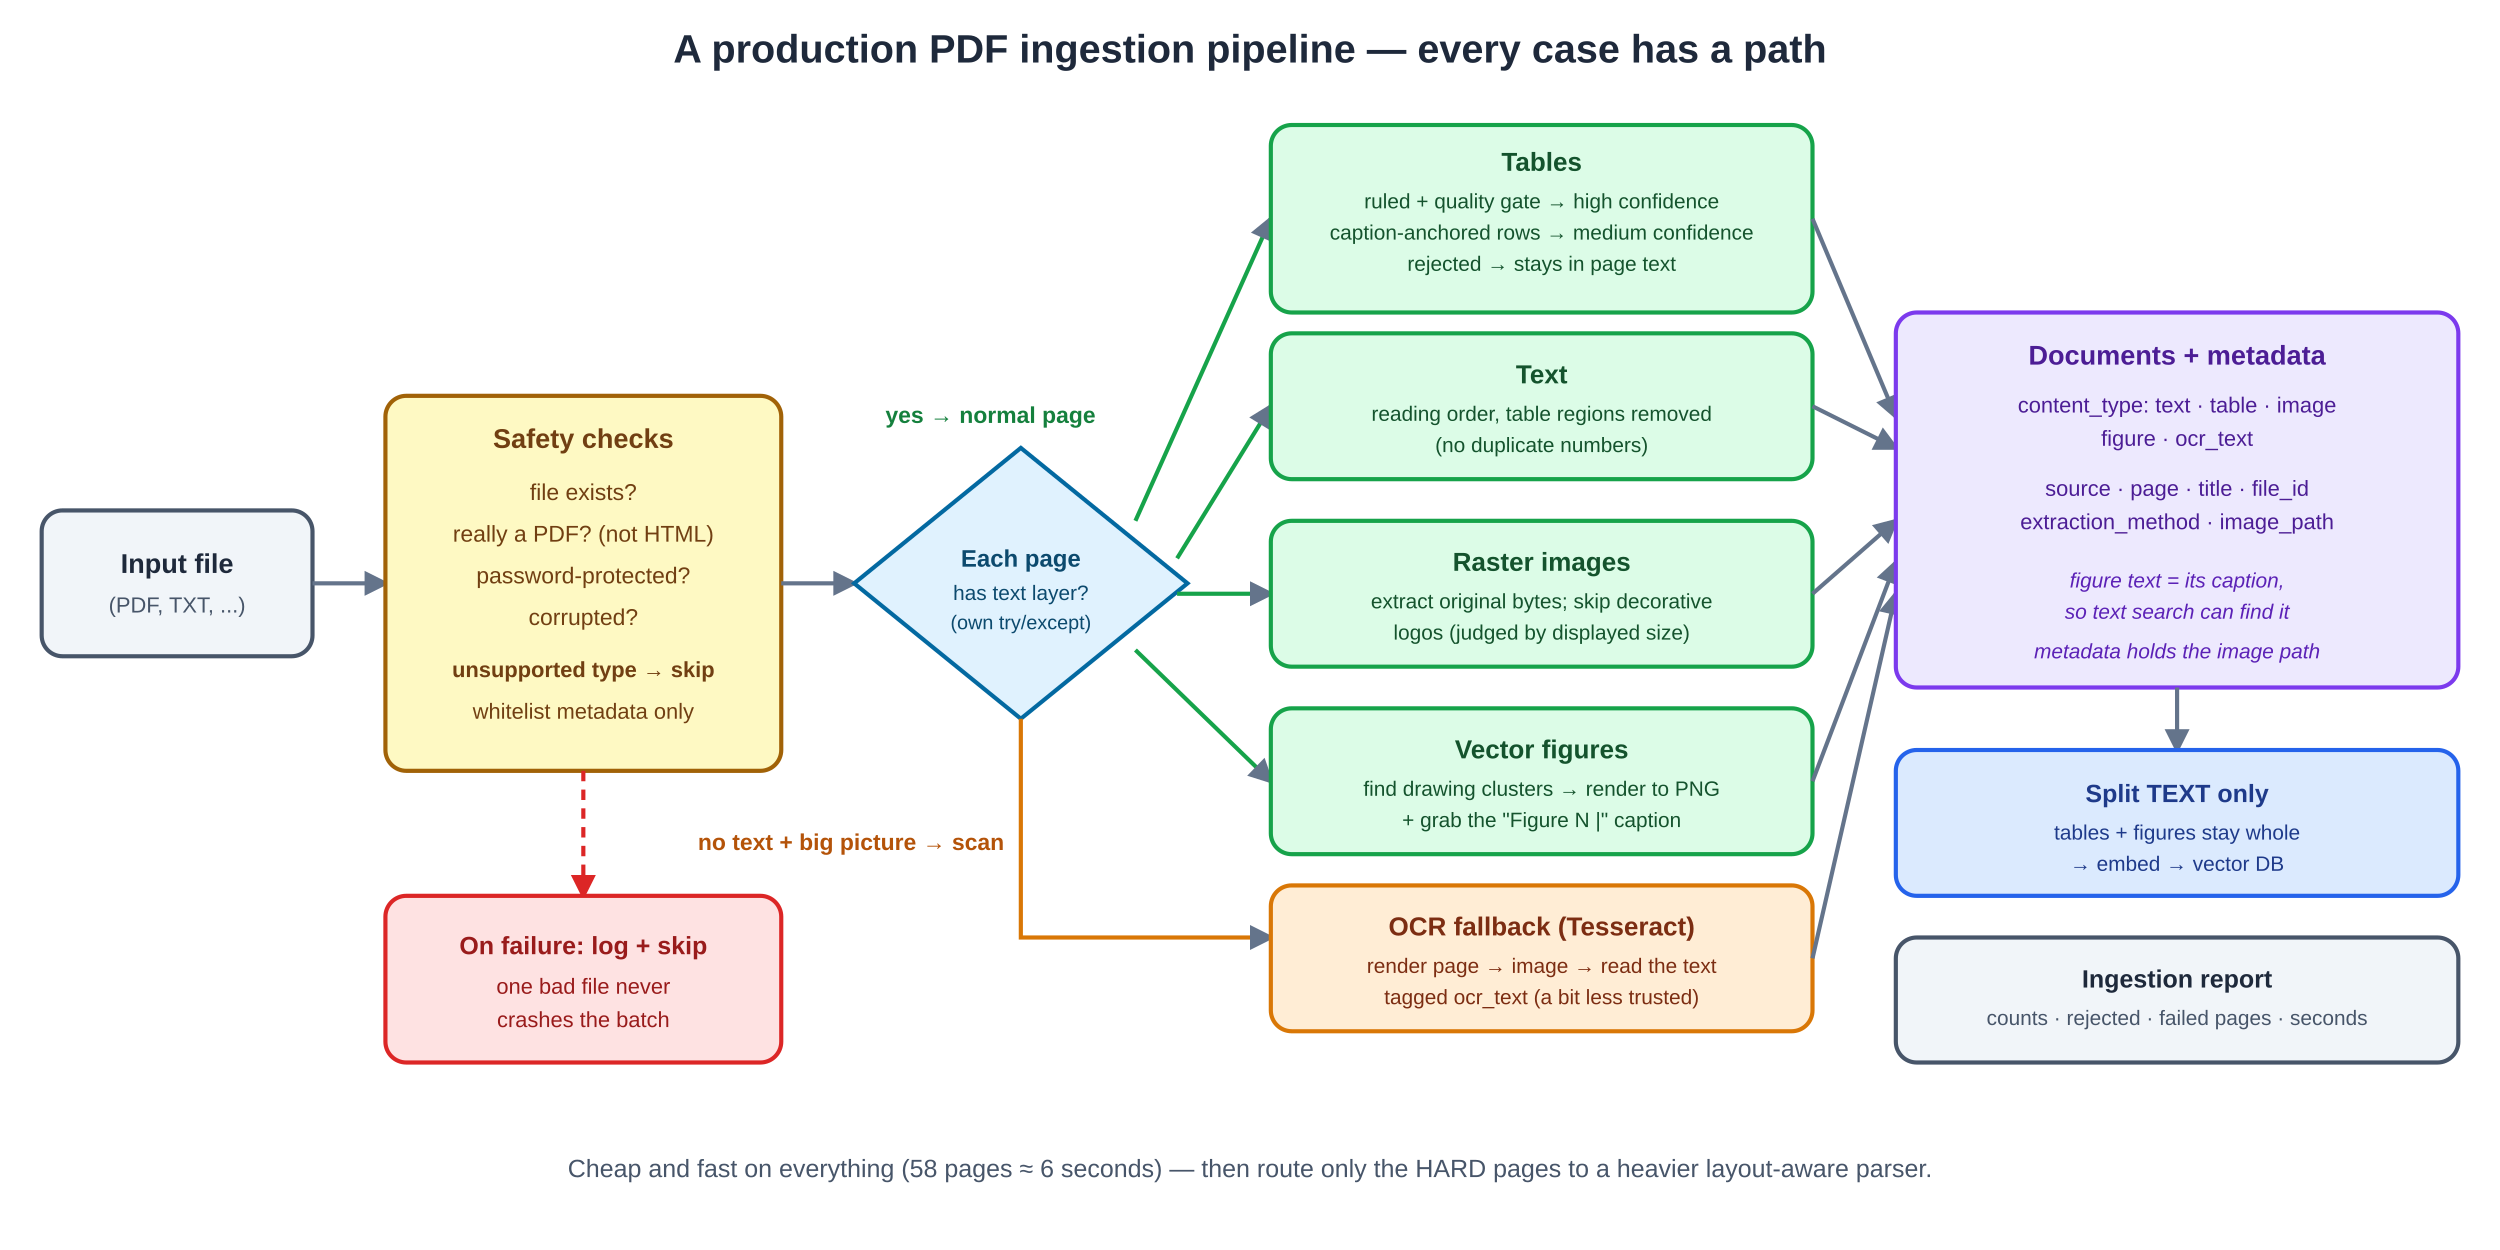
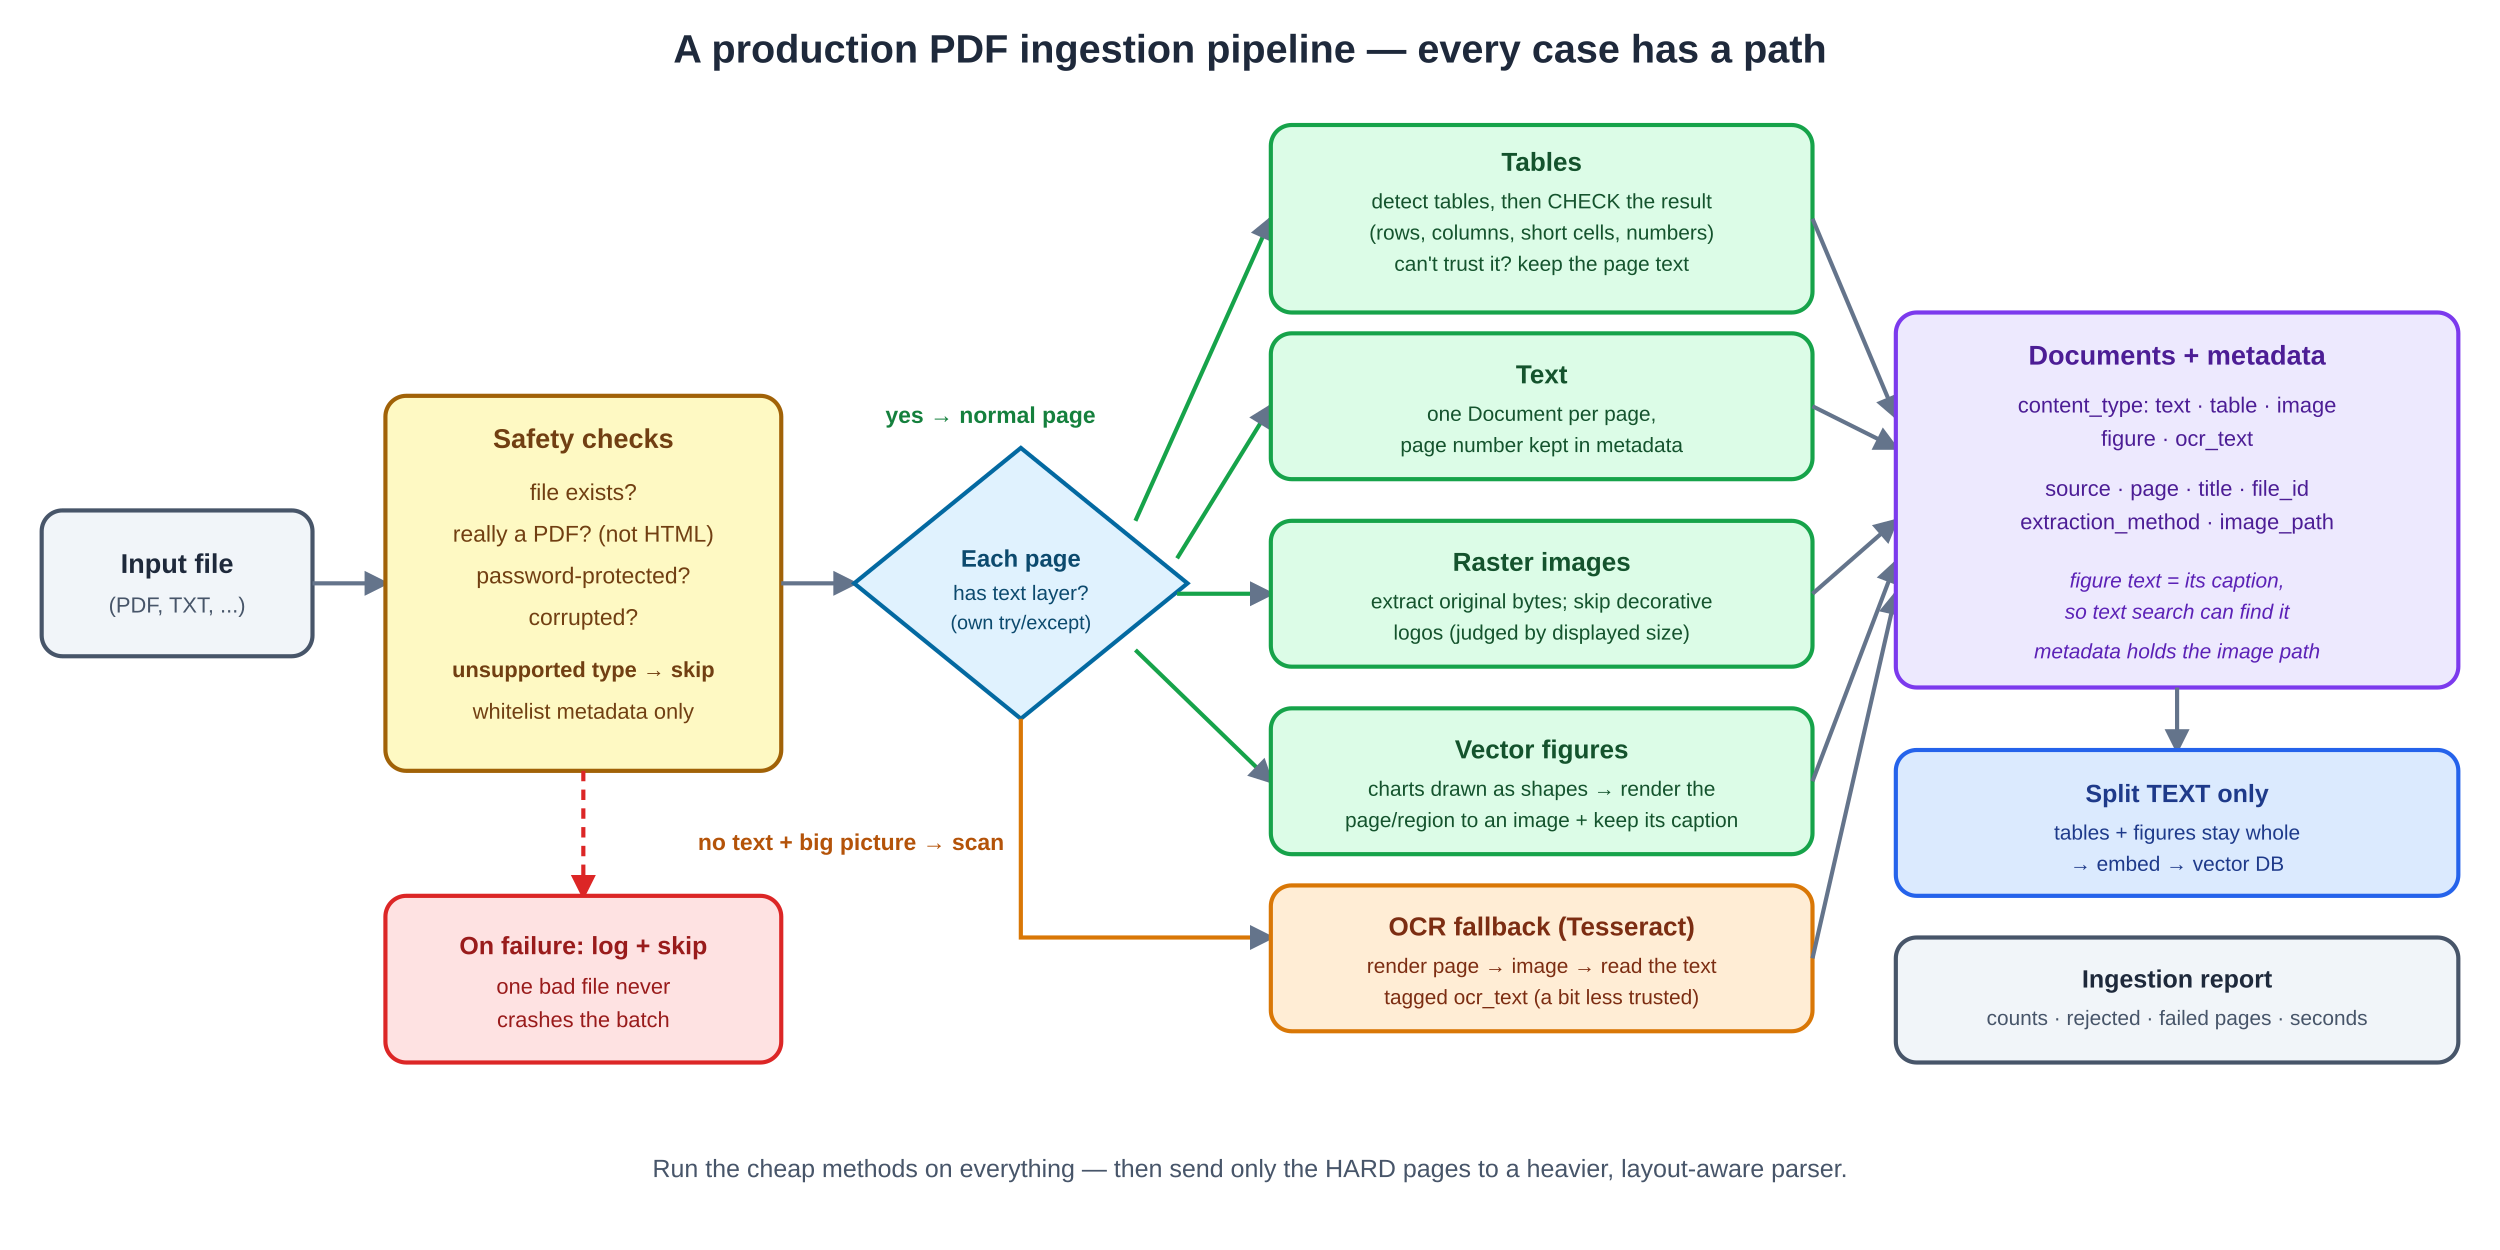
<svg xmlns="http://www.w3.org/2000/svg" width="1200" height="600" viewBox="0 0 1200 600" font-family="Segoe UI, Arial, sans-serif">
  <rect width="1200" height="600" fill="#ffffff" />
  <text x="600" y="30" text-anchor="middle" font-size="19" font-weight="700" fill="#1e293b">
    A production PDF ingestion pipeline — every case has a path
  </text>
  <defs>
    <marker id="pp" markerWidth="9" markerHeight="9" refX="5" refY="3" orient="auto">
      <path d="M0,0 L6,3 L0,6 Z" fill="#64748b" />
    </marker>
    <marker id="ppr" markerWidth="9" markerHeight="9" refX="5" refY="3" orient="auto">
      <path d="M0,0 L6,3 L0,6 Z" fill="#dc2626" />
    </marker>
  </defs>
  <rect x="20" y="245" width="130" height="70" rx="10" fill="#f1f5f9" stroke="#475569" stroke-width="2" />
  <text x="85" y="275" text-anchor="middle" font-size="13" font-weight="700" fill="#1e293b">Input file</text>
  <text x="85" y="294" text-anchor="middle" font-size="10.5" fill="#475569">(PDF, TXT, ...)</text>
  <line x1="150" y1="280" x2="185" y2="280" stroke="#64748b" stroke-width="2" marker-end="url(#pp)" />
  <rect x="185" y="190" width="190" height="180" rx="10" fill="#fef9c3" stroke="#a16207" stroke-width="2" />
  <text x="280" y="215" text-anchor="middle" font-size="13" font-weight="700" fill="#713f12">Safety checks</text>
  <text x="280" y="240" text-anchor="middle" font-size="11" fill="#713f12">file exists?</text>
  <text x="280" y="260" text-anchor="middle" font-size="11" fill="#713f12">really a PDF? (not HTML)</text>
  <text x="280" y="280" text-anchor="middle" font-size="11" fill="#713f12">password-protected?</text>
  <text x="280" y="300" text-anchor="middle" font-size="11" fill="#713f12">corrupted?</text>
  <text x="280" y="325" text-anchor="middle" font-size="10.5" font-weight="700" fill="#713f12">unsupported type → skip</text>
  <text x="280" y="345" text-anchor="middle" font-size="10.5" fill="#713f12">whitelist metadata only</text>
  <path d="M 280 370 L 280 430" stroke="#dc2626" stroke-width="2" stroke-dasharray="5,4" marker-end="url(#ppr)" />
  <rect x="185" y="430" width="190" height="80" rx="10" fill="#fee2e2" stroke="#dc2626" stroke-width="2" />
  <text x="280" y="458" text-anchor="middle" font-size="12" font-weight="700" fill="#991b1b">On failure: log + skip</text>
  <text x="280" y="477" text-anchor="middle" font-size="10.5" fill="#991b1b">one bad file never</text>
  <text x="280" y="493" text-anchor="middle" font-size="10.5" fill="#991b1b">crashes the batch</text>
  <line x1="375" y1="280" x2="410" y2="280" stroke="#64748b" stroke-width="2" marker-end="url(#pp)" />
  <polygon points="410,280 490,215 570,280 490,345" fill="#e0f2fe" stroke="#0369a1" stroke-width="2" />
  <text x="490" y="272" text-anchor="middle" font-size="11.5" font-weight="700" fill="#0c4a6e">Each page</text>
  <text x="490" y="288" text-anchor="middle" font-size="10" fill="#0c4a6e">has text layer?</text>
  <text x="490" y="302" text-anchor="middle" font-size="9.5" fill="#0c4a6e">(own try/except)</text>
  <text x="425" y="203" font-size="11" font-weight="700" fill="#15803d">yes → normal page</text>
  <path d="M 545 250 L 610 105" stroke="#16a34a" stroke-width="2" fill="none" marker-end="url(#pp)" />
  <path d="M 565 268 L 610 195" stroke="#16a34a" stroke-width="2" fill="none" marker-end="url(#pp)" />
  <path d="M 565 285 L 610 285" stroke="#16a34a" stroke-width="2" fill="none" marker-end="url(#pp)" />
  <path d="M 545 312 L 610 375" stroke="#16a34a" stroke-width="2" fill="none" marker-end="url(#pp)" />
  <rect x="610" y="60" width="260" height="90" rx="10" fill="#dcfce7" stroke="#16a34a" stroke-width="2" />
  <text x="740" y="82" text-anchor="middle" font-size="12.5" font-weight="700" fill="#14532d">Tables</text>
-   <text x="740" y="100" text-anchor="middle" font-size="10" fill="#14532d">ruled + quality gate → high confidence</text>
-   <text x="740" y="115" text-anchor="middle" font-size="10" fill="#14532d">caption-anchored rows → medium confidence</text>
-   <text x="740" y="130" text-anchor="middle" font-size="10" fill="#14532d">rejected → stays in page text</text>
+   <text x="740" y="100" text-anchor="middle" font-size="10" fill="#14532d">detect tables, then CHECK the result</text>
+   <text x="740" y="115" text-anchor="middle" font-size="10" fill="#14532d">(rows, columns, short cells, numbers)</text>
+   <text x="740" y="130" text-anchor="middle" font-size="10" fill="#14532d">can't trust it? keep the page text</text>
  <rect x="610" y="160" width="260" height="70" rx="10" fill="#dcfce7" stroke="#16a34a" stroke-width="2" />
  <text x="740" y="184" text-anchor="middle" font-size="12.5" font-weight="700" fill="#14532d">Text</text>
-   <text x="740" y="202" text-anchor="middle" font-size="10" fill="#14532d">reading order, table regions removed</text>
-   <text x="740" y="217" text-anchor="middle" font-size="10" fill="#14532d">(no duplicate numbers)</text>
+   <text x="740" y="202" text-anchor="middle" font-size="10" fill="#14532d">one Document per page,</text>
+   <text x="740" y="217" text-anchor="middle" font-size="10" fill="#14532d">page number kept in metadata</text>
  <rect x="610" y="250" width="260" height="70" rx="10" fill="#dcfce7" stroke="#16a34a" stroke-width="2" />
  <text x="740" y="274" text-anchor="middle" font-size="12.5" font-weight="700" fill="#14532d">Raster images</text>
  <text x="740" y="292" text-anchor="middle" font-size="10" fill="#14532d">extract original bytes; skip decorative</text>
  <text x="740" y="307" text-anchor="middle" font-size="10" fill="#14532d">logos (judged by displayed size)</text>
  <rect x="610" y="340" width="260" height="70" rx="10" fill="#dcfce7" stroke="#16a34a" stroke-width="2" />
  <text x="740" y="364" text-anchor="middle" font-size="12.5" font-weight="700" fill="#14532d">Vector figures</text>
-   <text x="740" y="382" text-anchor="middle" font-size="10" fill="#14532d">find drawing clusters → render to PNG</text>
-   <text x="740" y="397" text-anchor="middle" font-size="10" fill="#14532d">+ grab the "Figure N |" caption</text>
+   <text x="740" y="382" text-anchor="middle" font-size="10" fill="#14532d">charts drawn as shapes → render the</text>
+   <text x="740" y="397" text-anchor="middle" font-size="10" fill="#14532d">page/region to an image + keep its caption</text>
  <text x="482" y="408" text-anchor="end" font-size="11" font-weight="700" fill="#b45309">no text + big picture → scan</text>
  <path d="M 490 345 L 490 450 L 610 450" stroke="#d97706" stroke-width="2" fill="none" marker-end="url(#pp)" />
  <rect x="610" y="425" width="260" height="70" rx="10" fill="#ffedd5" stroke="#d97706" stroke-width="2" />
  <text x="740" y="449" text-anchor="middle" font-size="12.5" font-weight="700" fill="#7c2d12">OCR fallback (Tesseract)</text>
  <text x="740" y="467" text-anchor="middle" font-size="10" fill="#7c2d12">render page → image → read the text</text>
  <text x="740" y="482" text-anchor="middle" font-size="10" fill="#7c2d12">tagged ocr_text (a bit less trusted)</text>
  <path d="M 870 105 L 910 200" stroke="#64748b" stroke-width="2" fill="none" marker-end="url(#pp)" />
  <path d="M 870 195 L 910 215" stroke="#64748b" stroke-width="2" fill="none" marker-end="url(#pp)" />
  <path d="M 870 285 L 910 250" stroke="#64748b" stroke-width="2" fill="none" marker-end="url(#pp)" />
  <path d="M 870 375 L 910 270" stroke="#64748b" stroke-width="2" fill="none" marker-end="url(#pp)" />
  <path d="M 870 460 L 910 285" stroke="#64748b" stroke-width="2" fill="none" marker-end="url(#pp)" />
  <rect x="910" y="150" width="270" height="180" rx="10" fill="#ede9fe" stroke="#7c3aed" stroke-width="2" />
  <text x="1045" y="175" text-anchor="middle" font-size="13" font-weight="700" fill="#4c1d95">Documents + metadata</text>
  <text x="1045" y="198" text-anchor="middle" font-size="10.5" fill="#4c1d95">content_type: text · table · image</text>
  <text x="1045" y="214" text-anchor="middle" font-size="10.5" fill="#4c1d95">figure · ocr_text</text>
  <text x="1045" y="238" text-anchor="middle" font-size="10.5" fill="#4c1d95">source · page · title · file_id</text>
  <text x="1045" y="254" text-anchor="middle" font-size="10.5" fill="#4c1d95">extraction_method · image_path</text>
  <text x="1045" y="282" text-anchor="middle" font-size="10" font-style="italic" fill="#5b21b6">figure text = its caption,</text>
  <text x="1045" y="297" text-anchor="middle" font-size="10" font-style="italic" fill="#5b21b6">so text search can find it</text>
  <text x="1045" y="316" text-anchor="middle" font-size="10" font-style="italic" fill="#5b21b6">metadata holds the image path</text>
  <line x1="1045" y1="330" x2="1045" y2="360" stroke="#64748b" stroke-width="2" marker-end="url(#pp)" />
  <rect x="910" y="360" width="270" height="70" rx="10" fill="#dbeafe" stroke="#2563eb" stroke-width="2" />
  <text x="1045" y="385" text-anchor="middle" font-size="12" font-weight="700" fill="#1e3a8a">Split TEXT only</text>
  <text x="1045" y="403" text-anchor="middle" font-size="10" fill="#1e3a8a">tables + figures stay whole</text>
  <text x="1045" y="418" text-anchor="middle" font-size="10" fill="#1e3a8a">→ embed → vector DB</text>
  <rect x="910" y="450" width="270" height="60" rx="10" fill="#f1f5f9" stroke="#475569" stroke-width="2" />
  <text x="1045" y="474" text-anchor="middle" font-size="12" font-weight="700" fill="#1e293b">Ingestion report</text>
  <text x="1045" y="492" text-anchor="middle" font-size="10" fill="#475569">counts · rejected · failed pages · seconds</text>
  <text x="600" y="565" text-anchor="middle" font-size="12" fill="#475569">
-     Cheap and fast on everything (58 pages ≈ 6 seconds) — then route only the HARD pages to a heavier layout-aware parser.
+     Run the cheap methods on everything — then send only the HARD pages to a heavier, layout-aware parser.
  </text>
</svg>
